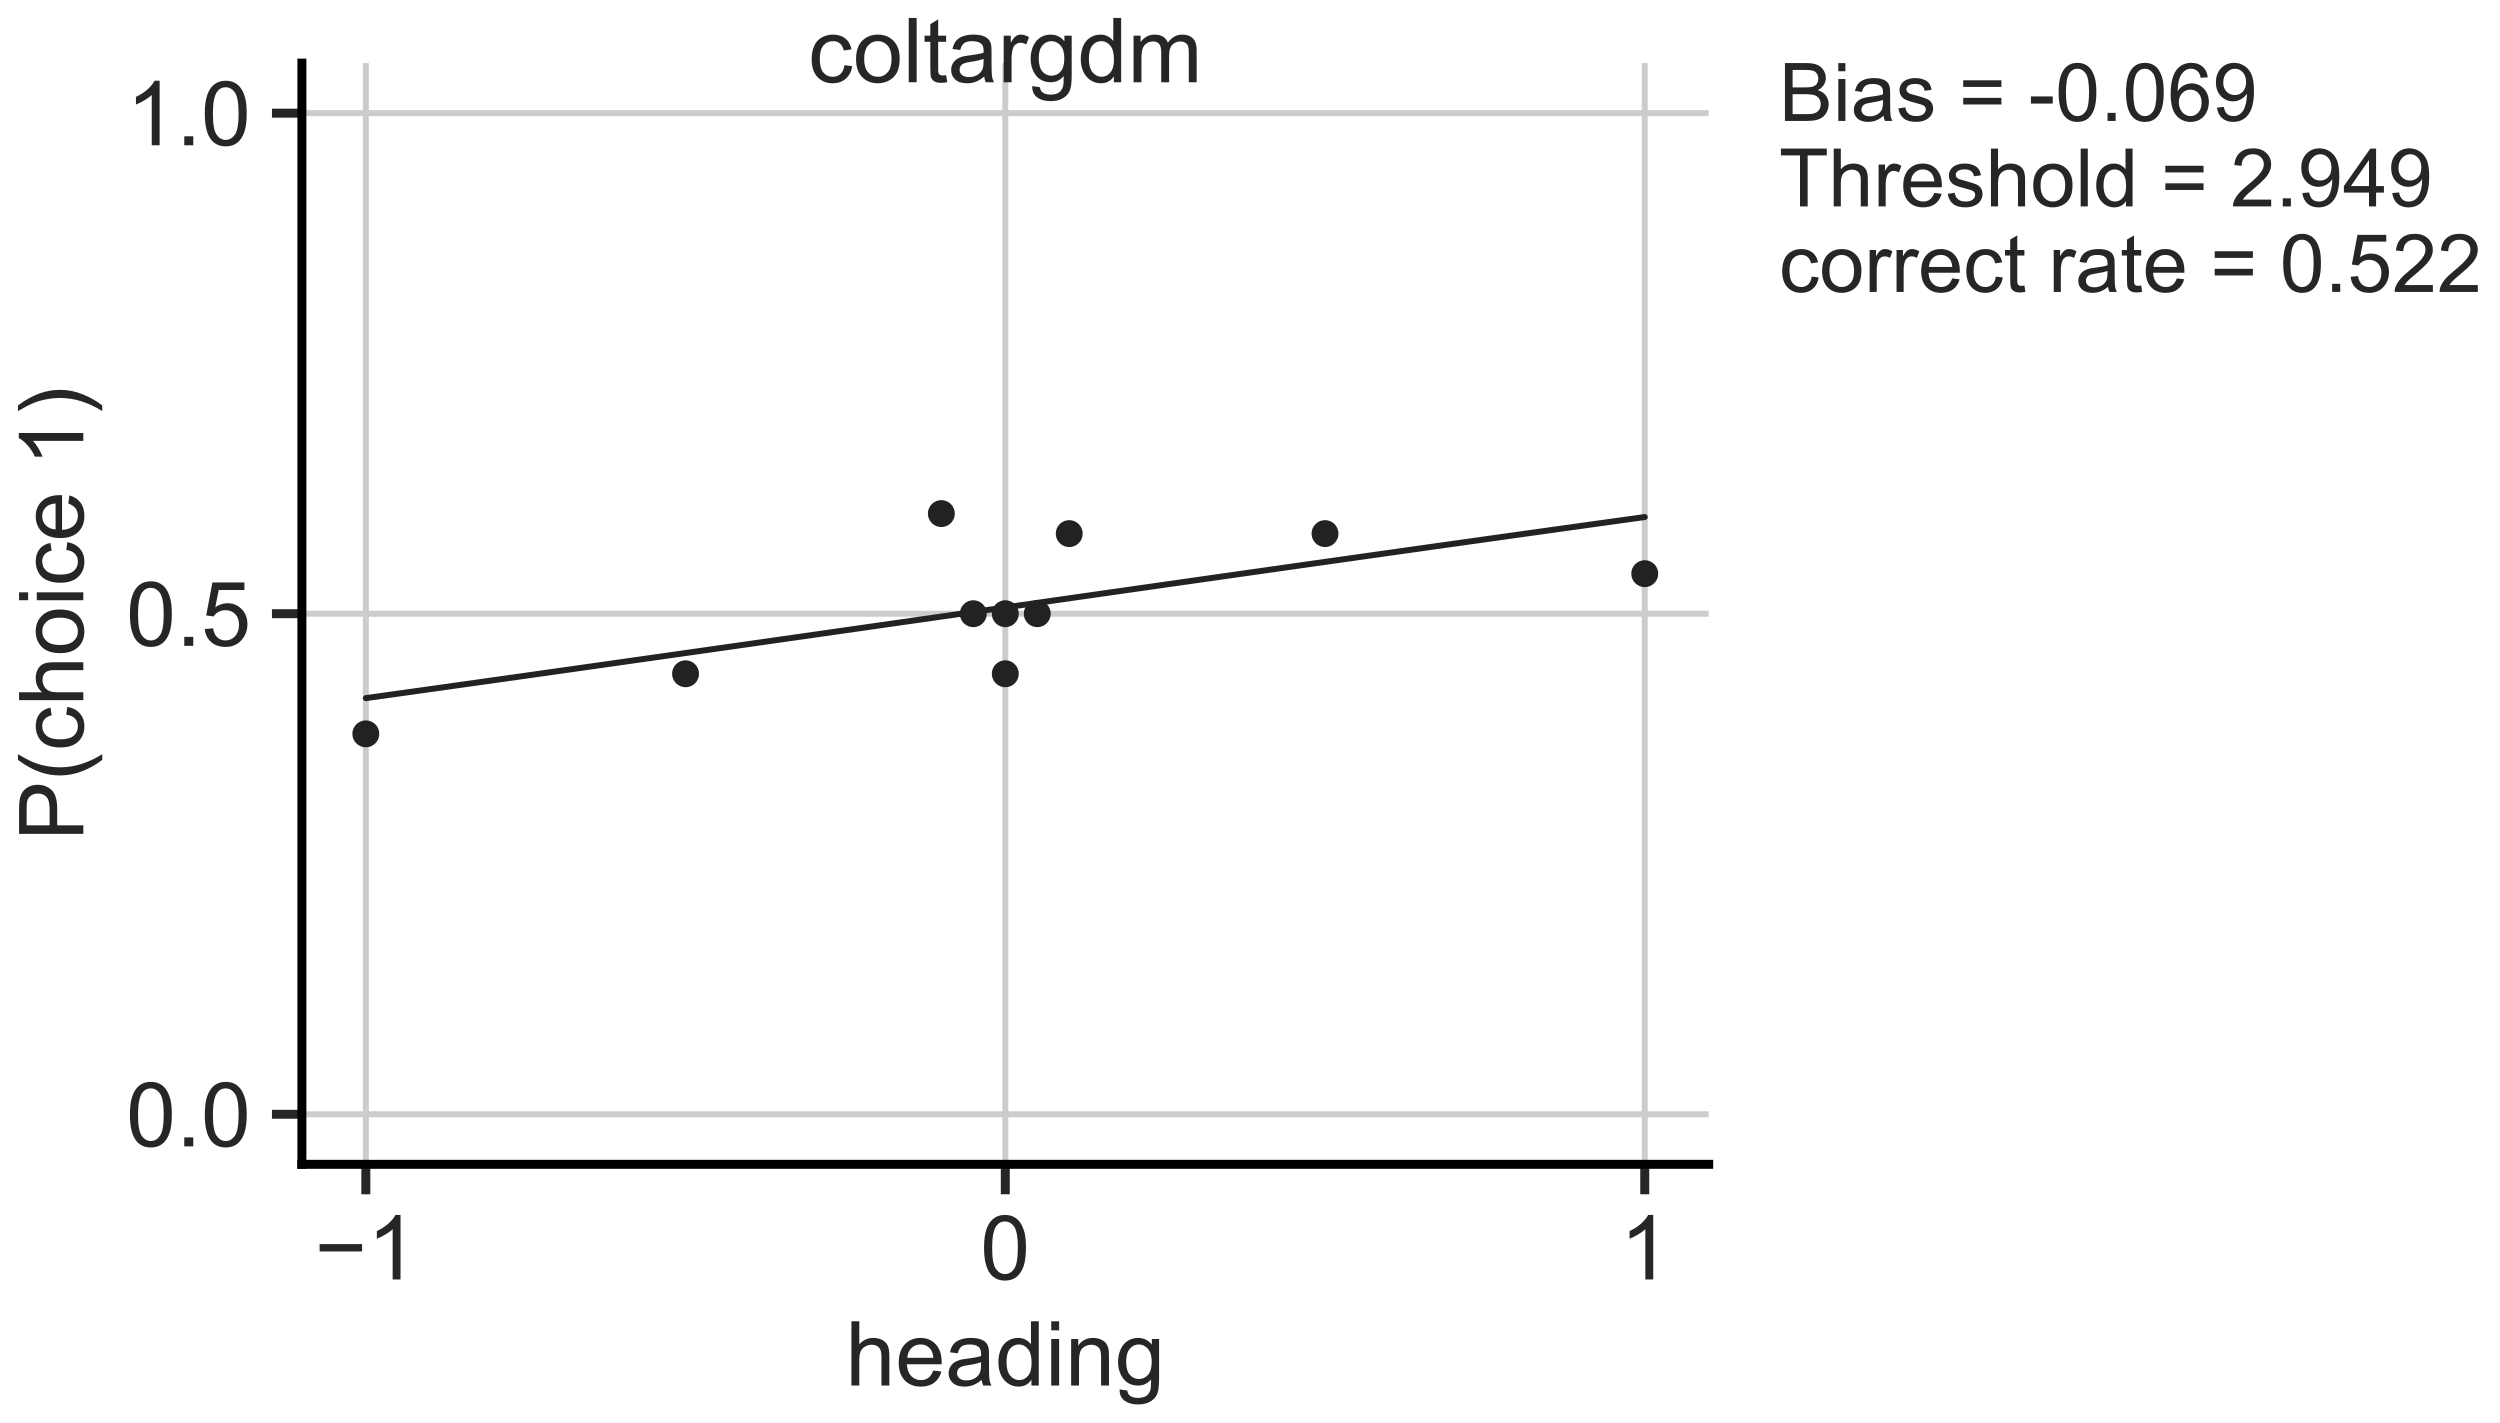
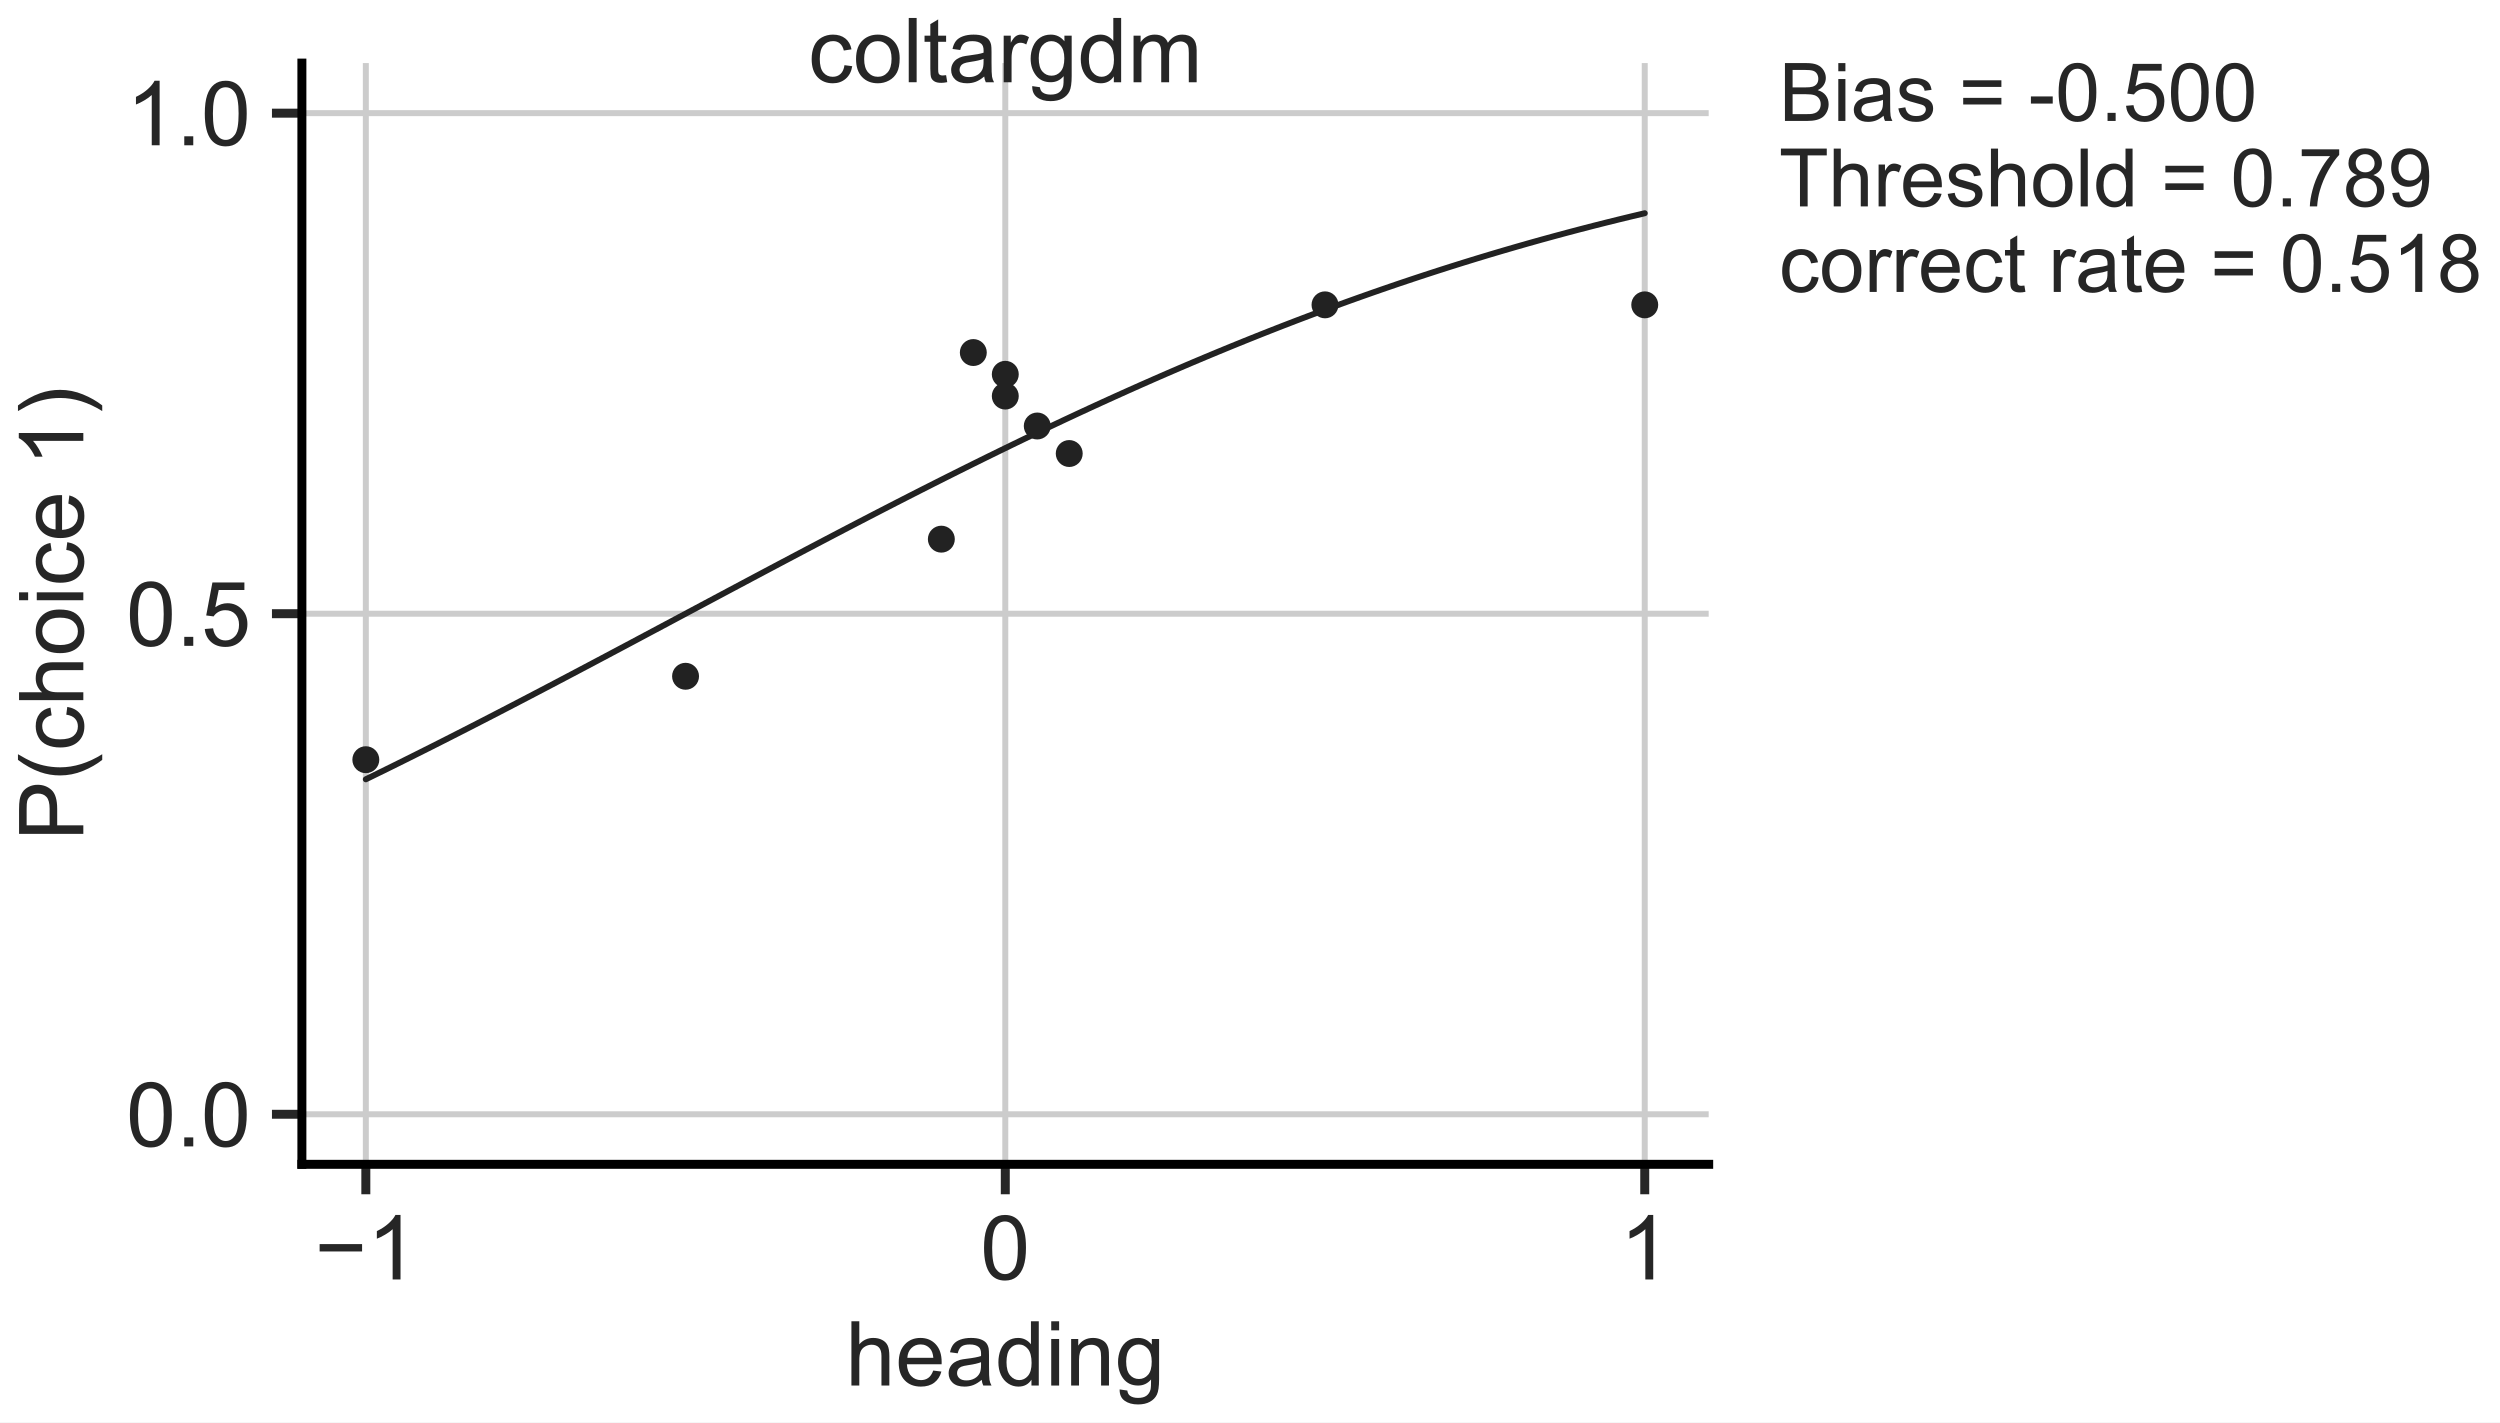
<svg xmlns="http://www.w3.org/2000/svg" xmlns:xlink="http://www.w3.org/1999/xlink" width="417.6pt" height="237.6pt" viewBox="0 0 417.6 237.6" version="1.1">
  <defs>
    <style type="text/css">*{stroke-linejoin: round; stroke-linecap: butt}</style>
  </defs>
  <g id="figure_1">
    <g id="patch_1">
      <path d="M 0 237.6  L 417.6 237.6  L 417.6 0  L 0 0  z " style="fill: #ffffff" />
    </g>
    <g id="axes_1">
      <g id="patch_2">
-         <path d="M 50.427 194.488  L 285.42 194.488  L 285.42 10.539  L 50.427 10.539  L 50.427 194.488  z " style="fill: none" />
+         <path d="M 50.427 194.488  L 285.419 194.488  L 285.419 10.539  L 50.427 10.539  L 50.427 194.488  z " style="fill: none" />
      </g>
      <g id="matplotlib.axis_1">
        <g id="xtick_1">
          <g id="line2d_1">
-             <path d="M 61.108 194.488  L 61.108 10.539  " clip-path="url(#p5c71622025)" style="fill: none; stroke: #cccccc; stroke-linecap: round" />
+             <path d="M 61.108 194.488  L 61.108 10.539  " clip-path="url(#pe074ad12a8)" style="fill: none; stroke: #cccccc; stroke-linecap: round" />
          </g>
          <g id="line2d_2">
            <defs>
-               <path id="m16ece3a581" d="M 0 0  L 0 5  " style="stroke: #262626; stroke-width: 1.5" />
+               <path id="m5ae8c6a9bc" d="M 0 0  L 0 5  " style="stroke: #262626; stroke-width: 1.5" />
            </defs>
            <g>
-               <use xlink:href="#m16ece3a581" x="61.108" y="194.488" style="fill: #262626; stroke: #262626; stroke-width: 1.5" />
+               <use xlink:href="#m5ae8c6a9bc" x="61.108" y="194.488" style="fill: #262626; stroke: #262626; stroke-width: 1.5" />
            </g>
          </g>
          <g id="text_1">
-             <g style="fill: #262626" transform="translate(52.55712 213.7248) scale(0.15 -0.15)">
+             <g style="fill: #262626" transform="translate(52.5571 213.7248) scale(0.15 -0.15)">
              <defs>
                <path id="ArialMT-2212" d="M 3381 1997  L 356 1997  L 356 2522  L 3381 2522  L 3381 1997  z " transform="scale(0.015625)" />
                <path id="ArialMT-31" d="M 2384 0  L 1822 0  L 1822 3584  Q 1619 3391 1289 3197  Q 959 3003 697 2906  L 697 3450  Q 1169 3672 1522 3987  Q 1875 4303 2022 4600  L 2384 4600  L 2384 0  z " transform="scale(0.015625)" />
              </defs>
              <use xlink:href="#ArialMT-2212" />
              <use xlink:href="#ArialMT-31" x="58.398" />
            </g>
          </g>
        </g>
        <g id="xtick_2">
          <g id="line2d_3">
-             <path d="M 167.923 194.488  L 167.923 10.539  " clip-path="url(#p5c71622025)" style="fill: none; stroke: #cccccc; stroke-linecap: round" />
+             <path d="M 167.923 194.488  L 167.923 10.539  " clip-path="url(#pe074ad12a8)" style="fill: none; stroke: #cccccc; stroke-linecap: round" />
          </g>
          <g id="line2d_4">
            <g>
-               <use xlink:href="#m16ece3a581" x="167.923" y="194.488" style="fill: #262626; stroke: #262626; stroke-width: 1.5" />
+               <use xlink:href="#m5ae8c6a9bc" x="167.923" y="194.488" style="fill: #262626; stroke: #262626; stroke-width: 1.5" />
            </g>
          </g>
          <g id="text_2">
-             <g style="fill: #262626" transform="translate(163.7525 213.7248) scale(0.15 -0.15)">
+             <g style="fill: #262626" transform="translate(163.7523 213.7248) scale(0.15 -0.15)">
              <defs>
                <path id="ArialMT-30" d="M 266 2259  Q 266 3072 433 3567  Q 600 4063 929 4331  Q 1259 4600 1759 4600  Q 2128 4600 2406 4451  Q 2684 4303 2865 4023  Q 3047 3744 3150 3342  Q 3253 2941 3253 2259  Q 3253 1453 3087 958  Q 2922 463 2592 192  Q 2263 -78 1759 -78  Q 1097 -78 719 397  Q 266 969 266 2259  z M 844 2259  Q 844 1131 1108 757  Q 1372 384 1759 384  Q 2147 384 2411 759  Q 2675 1134 2675 2259  Q 2675 3391 2411 3762  Q 2147 4134 1753 4134  Q 1366 4134 1134 3806  Q 844 3388 844 2259  z " transform="scale(0.015625)" />
              </defs>
              <use xlink:href="#ArialMT-30" />
            </g>
          </g>
        </g>
        <g id="xtick_3">
          <g id="line2d_5">
-             <path d="M 274.738 194.488  L 274.738 10.539  " clip-path="url(#p5c71622025)" style="fill: none; stroke: #cccccc; stroke-linecap: round" />
+             <path d="M 274.738 194.488  L 274.738 10.539  " clip-path="url(#pe074ad12a8)" style="fill: none; stroke: #cccccc; stroke-linecap: round" />
          </g>
          <g id="line2d_6">
            <g>
-               <use xlink:href="#m16ece3a581" x="274.738" y="194.488" style="fill: #262626; stroke: #262626; stroke-width: 1.5" />
+               <use xlink:href="#m5ae8c6a9bc" x="274.738" y="194.488" style="fill: #262626; stroke: #262626; stroke-width: 1.5" />
            </g>
          </g>
          <g id="text_3">
-             <g style="fill: #262626" transform="translate(270.5675 213.7248) scale(0.15 -0.15)">
+             <g style="fill: #262626" transform="translate(270.567 213.7248) scale(0.15 -0.15)">
              <use xlink:href="#ArialMT-31" />
            </g>
          </g>
        </g>
        <g id="text_4">
-           <g style="fill: #262626" transform="translate(141.2326 231.4427) scale(0.15 -0.15)">
+           <g style="fill: #262626" transform="translate(141.2324 231.4427) scale(0.15 -0.15)">
            <defs>
              <path id="ArialMT-68" d="M 422 0  L 422 4581  L 984 4581  L 984 2938  Q 1378 3394 1978 3394  Q 2347 3394 2619 3248  Q 2891 3103 3008 2847  Q 3125 2591 3125 2103  L 3125 0  L 2563 0  L 2563 2103  Q 2563 2525 2380 2717  Q 2197 2909 1863 2909  Q 1613 2909 1392 2779  Q 1172 2650 1078 2428  Q 984 2206 984 1816  L 984 0  L 422 0  z " transform="scale(0.015625)" />
              <path id="ArialMT-65" d="M 2694 1069  L 3275 997  Q 3138 488 2766 206  Q 2394 -75 1816 -75  Q 1088 -75 661 373  Q 234 822 234 1631  Q 234 2469 665 2931  Q 1097 3394 1784 3394  Q 2450 3394 2872 2941  Q 3294 2488 3294 1666  Q 3294 1616 3291 1516  L 816 1516  Q 847 969 1125 678  Q 1403 388 1819 388  Q 2128 388 2347 550  Q 2566 713 2694 1069  z M 847 1978  L 2700 1978  Q 2663 2397 2488 2606  Q 2219 2931 1791 2931  Q 1403 2931 1139 2672  Q 875 2413 847 1978  z " transform="scale(0.015625)" />
              <path id="ArialMT-61" d="M 2588 409  Q 2275 144 1986 34  Q 1697 -75 1366 -75  Q 819 -75 525 192  Q 231 459 231 875  Q 231 1119 342 1320  Q 453 1522 633 1644  Q 813 1766 1038 1828  Q 1203 1872 1538 1913  Q 2219 1994 2541 2106  Q 2544 2222 2544 2253  Q 2544 2597 2384 2738  Q 2169 2928 1744 2928  Q 1347 2928 1158 2789  Q 969 2650 878 2297  L 328 2372  Q 403 2725 575 2942  Q 747 3159 1072 3276  Q 1397 3394 1825 3394  Q 2250 3394 2515 3294  Q 2781 3194 2906 3042  Q 3031 2891 3081 2659  Q 3109 2516 3109 2141  L 3109 1391  Q 3109 606 3145 398  Q 3181 191 3288 0  L 2700 0  Q 2613 175 2588 409  z M 2541 1666  Q 2234 1541 1622 1453  Q 1275 1403 1131 1340  Q 988 1278 909 1158  Q 831 1038 831 891  Q 831 666 1001 516  Q 1172 366 1500 366  Q 1825 366 2078 508  Q 2331 650 2450 897  Q 2541 1088 2541 1459  L 2541 1666  z " transform="scale(0.015625)" />
              <path id="ArialMT-64" d="M 2575 0  L 2575 419  Q 2259 -75 1647 -75  Q 1250 -75 917 144  Q 584 363 401 755  Q 219 1147 219 1656  Q 219 2153 384 2558  Q 550 2963 881 3178  Q 1213 3394 1622 3394  Q 1922 3394 2156 3267  Q 2391 3141 2538 2938  L 2538 4581  L 3097 4581  L 3097 0  L 2575 0  z M 797 1656  Q 797 1019 1065 703  Q 1334 388 1700 388  Q 2069 388 2326 689  Q 2584 991 2584 1609  Q 2584 2291 2321 2609  Q 2059 2928 1675 2928  Q 1300 2928 1048 2622  Q 797 2316 797 1656  z " transform="scale(0.015625)" />
              <path id="ArialMT-69" d="M 425 3934  L 425 4581  L 988 4581  L 988 3934  L 425 3934  z M 425 0  L 425 3319  L 988 3319  L 988 0  L 425 0  z " transform="scale(0.015625)" />
              <path id="ArialMT-6e" d="M 422 0  L 422 3319  L 928 3319  L 928 2847  Q 1294 3394 1984 3394  Q 2284 3394 2536 3286  Q 2788 3178 2913 3003  Q 3038 2828 3088 2588  Q 3119 2431 3119 2041  L 3119 0  L 2556 0  L 2556 2019  Q 2556 2363 2490 2533  Q 2425 2703 2258 2804  Q 2091 2906 1866 2906  Q 1506 2906 1245 2678  Q 984 2450 984 1813  L 984 0  L 422 0  z " transform="scale(0.015625)" />
              <path id="ArialMT-67" d="M 319 -275  L 866 -356  Q 900 -609 1056 -725  Q 1266 -881 1628 -881  Q 2019 -881 2231 -725  Q 2444 -569 2519 -288  Q 2563 -116 2559 434  Q 2191 0 1641 0  Q 956 0 581 494  Q 206 988 206 1678  Q 206 2153 378 2554  Q 550 2956 876 3175  Q 1203 3394 1644 3394  Q 2231 3394 2613 2919  L 2613 3319  L 3131 3319  L 3131 450  Q 3131 -325 2973 -648  Q 2816 -972 2473 -1159  Q 2131 -1347 1631 -1347  Q 1038 -1347 672 -1080  Q 306 -813 319 -275  z M 784 1719  Q 784 1066 1043 766  Q 1303 466 1694 466  Q 2081 466 2343 764  Q 2606 1063 2606 1700  Q 2606 2309 2336 2618  Q 2066 2928 1684 2928  Q 1309 2928 1046 2623  Q 784 2319 784 1719  z " transform="scale(0.015625)" />
            </defs>
            <use xlink:href="#ArialMT-68" />
            <use xlink:href="#ArialMT-65" x="55.615" />
            <use xlink:href="#ArialMT-61" x="111.23" />
            <use xlink:href="#ArialMT-64" x="166.846" />
            <use xlink:href="#ArialMT-69" x="222.461" />
            <use xlink:href="#ArialMT-6e" x="244.678" />
            <use xlink:href="#ArialMT-67" x="300.293" />
          </g>
        </g>
      </g>
      <g id="matplotlib.axis_2">
        <g id="ytick_1">
          <g id="line2d_7">
-             <path d="M 50.427 186.127  L 285.42 186.127  " clip-path="url(#p5c71622025)" style="fill: none; stroke: #cccccc; stroke-linecap: round" />
+             <path d="M 50.427 186.127  L 285.419 186.127  " clip-path="url(#pe074ad12a8)" style="fill: none; stroke: #cccccc; stroke-linecap: round" />
          </g>
          <g id="line2d_8">
            <defs>
-               <path id="mba3c261880" d="M 0 0  L -5 0  " style="stroke: #262626; stroke-width: 1.5" />
+               <path id="m63b6a19d0d" d="M 0 0  L -5 0  " style="stroke: #262626; stroke-width: 1.5" />
            </defs>
            <g>
-               <use xlink:href="#mba3c261880" x="50.427" y="186.127" style="fill: #262626; stroke: #262626; stroke-width: 1.5" />
+               <use xlink:href="#m63b6a19d0d" x="50.427" y="186.127" style="fill: #262626; stroke: #262626; stroke-width: 1.5" />
            </g>
          </g>
          <g id="text_5">
            <g style="fill: #262626" transform="translate(21.0768 191.4951) scale(0.15 -0.15)">
              <defs>
                <path id="ArialMT-2e" d="M 581 0  L 581 641  L 1222 641  L 1222 0  L 581 0  z " transform="scale(0.015625)" />
              </defs>
              <use xlink:href="#ArialMT-30" />
              <use xlink:href="#ArialMT-2e" x="55.615" />
              <use xlink:href="#ArialMT-30" x="83.398" />
            </g>
          </g>
        </g>
        <g id="ytick_2">
          <g id="line2d_9">
-             <path d="M 50.427 102.514  L 285.42 102.514  " clip-path="url(#p5c71622025)" style="fill: none; stroke: #cccccc; stroke-linecap: round" />
+             <path d="M 50.427 102.514  L 285.419 102.514  " clip-path="url(#pe074ad12a8)" style="fill: none; stroke: #cccccc; stroke-linecap: round" />
          </g>
          <g id="line2d_10">
            <g>
-               <use xlink:href="#mba3c261880" x="50.427" y="102.514" style="fill: #262626; stroke: #262626; stroke-width: 1.5" />
+               <use xlink:href="#m63b6a19d0d" x="50.427" y="102.514" style="fill: #262626; stroke: #262626; stroke-width: 1.5" />
            </g>
          </g>
          <g id="text_6">
            <g style="fill: #262626" transform="translate(21.0768 107.8819) scale(0.15 -0.15)">
              <defs>
                <path id="ArialMT-35" d="M 266 1200  L 856 1250  Q 922 819 1161 601  Q 1400 384 1738 384  Q 2144 384 2425 690  Q 2706 997 2706 1503  Q 2706 1984 2436 2262  Q 2166 2541 1728 2541  Q 1456 2541 1237 2417  Q 1019 2294 894 2097  L 366 2166  L 809 4519  L 3088 4519  L 3088 3981  L 1259 3981  L 1013 2750  Q 1425 3038 1878 3038  Q 2478 3038 2890 2622  Q 3303 2206 3303 1553  Q 3303 931 2941 478  Q 2500 -78 1738 -78  Q 1113 -78 717 272  Q 322 622 266 1200  z " transform="scale(0.015625)" />
              </defs>
              <use xlink:href="#ArialMT-30" />
              <use xlink:href="#ArialMT-2e" x="55.615" />
              <use xlink:href="#ArialMT-35" x="83.398" />
            </g>
          </g>
        </g>
        <g id="ytick_3">
          <g id="line2d_11">
-             <path d="M 50.427 18.9  L 285.42 18.9  " clip-path="url(#p5c71622025)" style="fill: none; stroke: #cccccc; stroke-linecap: round" />
+             <path d="M 50.427 18.9  L 285.419 18.9  " clip-path="url(#pe074ad12a8)" style="fill: none; stroke: #cccccc; stroke-linecap: round" />
          </g>
          <g id="line2d_12">
            <g>
-               <use xlink:href="#mba3c261880" x="50.427" y="18.9" style="fill: #262626; stroke: #262626; stroke-width: 1.5" />
+               <use xlink:href="#m63b6a19d0d" x="50.427" y="18.9" style="fill: #262626; stroke: #262626; stroke-width: 1.5" />
            </g>
          </g>
          <g id="text_7">
            <g style="fill: #262626" transform="translate(21.0768 24.26872) scale(0.15 -0.15)">
              <use xlink:href="#ArialMT-31" />
              <use xlink:href="#ArialMT-2e" x="55.615" />
              <use xlink:href="#ArialMT-30" x="83.398" />
            </g>
          </g>
        </g>
        <g id="text_8">
          <g style="fill: #262626" transform="translate(13.91977 140.4436) rotate(-90) scale(0.15 -0.15)">
            <defs>
              <path id="ArialMT-50" d="M 494 0  L 494 4581  L 2222 4581  Q 2678 4581 2919 4538  Q 3256 4481 3484 4323  Q 3713 4166 3852 3881  Q 3991 3597 3991 3256  Q 3991 2672 3619 2267  Q 3247 1863 2275 1863  L 1100 1863  L 1100 0  L 494 0  z M 1100 2403  L 2284 2403  Q 2872 2403 3119 2622  Q 3366 2841 3366 3238  Q 3366 3525 3220 3729  Q 3075 3934 2838 4000  Q 2684 4041 2272 4041  L 1100 4041  L 1100 2403  z " transform="scale(0.015625)" />
              <path id="ArialMT-28" d="M 1497 -1347  Q 1031 -759 709 28  Q 388 816 388 1659  Q 388 2403 628 3084  Q 909 3875 1497 4659  L 1900 4659  Q 1522 4009 1400 3731  Q 1209 3300 1100 2831  Q 966 2247 966 1656  Q 966 153 1900 -1347  L 1497 -1347  z " transform="scale(0.015625)" />
              <path id="ArialMT-63" d="M 2588 1216  L 3141 1144  Q 3050 572 2676 248  Q 2303 -75 1759 -75  Q 1078 -75 664 370  Q 250 816 250 1647  Q 250 2184 428 2587  Q 606 2991 970 3192  Q 1334 3394 1763 3394  Q 2303 3394 2647 3120  Q 2991 2847 3088 2344  L 2541 2259  Q 2463 2594 2264 2762  Q 2066 2931 1784 2931  Q 1359 2931 1093 2626  Q 828 2322 828 1663  Q 828 994 1084 691  Q 1341 388 1753 388  Q 2084 388 2306 591  Q 2528 794 2588 1216  z " transform="scale(0.015625)" />
              <path id="ArialMT-6f" d="M 213 1659  Q 213 2581 725 3025  Q 1153 3394 1769 3394  Q 2453 3394 2887 2945  Q 3322 2497 3322 1706  Q 3322 1066 3130 698  Q 2938 331 2570 128  Q 2203 -75 1769 -75  Q 1072 -75 642 372  Q 213 819 213 1659  z M 791 1659  Q 791 1022 1069 705  Q 1347 388 1769 388  Q 2188 388 2466 706  Q 2744 1025 2744 1678  Q 2744 2294 2464 2611  Q 2184 2928 1769 2928  Q 1347 2928 1069 2612  Q 791 2297 791 1659  z " transform="scale(0.015625)" />
              <path id="ArialMT-20" transform="scale(0.015625)" />
              <path id="ArialMT-29" d="M 791 -1347  L 388 -1347  Q 1322 153 1322 1656  Q 1322 2244 1188 2822  Q 1081 3291 891 3722  Q 769 4003 388 4659  L 791 4659  Q 1378 3875 1659 3084  Q 1900 2403 1900 1659  Q 1900 816 1576 28  Q 1253 -759 791 -1347  z " transform="scale(0.015625)" />
            </defs>
            <use xlink:href="#ArialMT-50" />
            <use xlink:href="#ArialMT-28" x="66.699" />
            <use xlink:href="#ArialMT-63" x="100" />
            <use xlink:href="#ArialMT-68" x="150" />
            <use xlink:href="#ArialMT-6f" x="205.615" />
            <use xlink:href="#ArialMT-69" x="261.23" />
            <use xlink:href="#ArialMT-63" x="283.447" />
            <use xlink:href="#ArialMT-65" x="333.447" />
            <use xlink:href="#ArialMT-20" x="389.062" />
            <use xlink:href="#ArialMT-31" x="416.846" />
            <use xlink:href="#ArialMT-29" x="472.461" />
          </g>
        </g>
      </g>
      <g id="line2d_13">
        <defs>
-           <path id="m630af9e849" d="M 0 1.75  C 0.464 1.75 0.909 1.566 1.237 1.237  C 1.566 0.909 1.75 0.464 1.75 0  C 1.75 -0.464 1.566 -0.909 1.237 -1.237  C 0.909 -1.566 0.464 -1.75 0 -1.75  C -0.464 -1.75 -0.909 -1.566 -1.237 -1.237  C -1.566 -0.909 -1.75 -0.464 -1.75 0  C -1.75 0.464 -1.566 0.909 -1.237 1.237  C -0.909 1.566 -0.464 1.75 0 1.75  z " style="stroke: #222222" />
+           <path id="m7eb725debd" d="M 0 1.75  C 0.464 1.75 0.909 1.566 1.237 1.237  C 1.566 0.909 1.75 0.464 1.75 0  C 1.75 -0.464 1.566 -0.909 1.237 -1.237  C 0.909 -1.566 0.464 -1.75 0 -1.75  C -0.464 -1.75 -0.909 -1.566 -1.237 -1.237  C -1.566 -0.909 -1.75 -0.464 -1.75 0  C -1.75 0.464 -1.566 0.909 -1.237 1.237  C -0.909 1.566 -0.464 1.75 0 1.75  z " style="stroke: #222222" />
        </defs>
-         <g clip-path="url(#p5c71622025)">
-           <use xlink:href="#m630af9e849" x="61.108" y="122.581" style="fill: #222222; stroke: #222222" />
-           <use xlink:href="#m630af9e849" x="274.738" y="95.824" style="fill: #222222; stroke: #222222" />
-           <use xlink:href="#m630af9e849" x="114.516" y="112.547" style="fill: #222222; stroke: #222222" />
-           <use xlink:href="#m630af9e849" x="221.331" y="89.135" style="fill: #222222; stroke: #222222" />
-           <use xlink:href="#m630af9e849" x="157.242" y="85.791" style="fill: #222222; stroke: #222222" />
-           <use xlink:href="#m630af9e849" x="178.605" y="89.135" style="fill: #222222; stroke: #222222" />
-           <use xlink:href="#m630af9e849" x="162.582" y="102.514" style="fill: #222222; stroke: #222222" />
-           <use xlink:href="#m630af9e849" x="173.264" y="102.514" style="fill: #222222; stroke: #222222" />
-           <use xlink:href="#m630af9e849" x="167.923" y="102.514" style="fill: #222222; stroke: #222222" />
-           <use xlink:href="#m630af9e849" x="167.923" y="112.547" style="fill: #222222; stroke: #222222" />
+         <g clip-path="url(#pe074ad12a8)">
+           <use xlink:href="#m7eb725debd" x="61.108" y="126.901" style="fill: #222222; stroke: #222222" />
+           <use xlink:href="#m7eb725debd" x="274.738" y="50.922" style="fill: #222222; stroke: #222222" />
+           <use xlink:href="#m7eb725debd" x="114.516" y="112.965" style="fill: #222222; stroke: #222222" />
+           <use xlink:href="#m7eb725debd" x="221.33" y="50.922" style="fill: #222222; stroke: #222222" />
+           <use xlink:href="#m7eb725debd" x="157.242" y="90.061" style="fill: #222222; stroke: #222222" />
+           <use xlink:href="#m7eb725debd" x="178.604" y="75.757" style="fill: #222222; stroke: #222222" />
+           <use xlink:href="#m7eb725debd" x="162.582" y="58.889" style="fill: #222222; stroke: #222222" />
+           <use xlink:href="#m7eb725debd" x="173.264" y="71.159" style="fill: #222222; stroke: #222222" />
+           <use xlink:href="#m7eb725debd" x="167.923" y="66.16" style="fill: #222222; stroke: #222222" />
+           <use xlink:href="#m7eb725debd" x="167.923" y="62.525" style="fill: #222222; stroke: #222222" />
        </g>
      </g>
      <g id="line2d_14">
-         <path d="M 61.108 116.617  L 63.266 116.316  L 65.424 116.014  L 67.582 115.712  L 69.74 115.409  L 71.898 115.107  L 74.056 114.804  L 76.213 114.501  L 78.371 114.197  L 80.529 113.894  L 82.687 113.59  L 84.845 113.286  L 87.003 112.981  L 89.161 112.677  L 91.319 112.372  L 93.476 112.067  L 95.634 111.762  L 97.792 111.456  L 99.95 111.151  L 102.108 110.845  L 104.266 110.539  L 106.424 110.233  L 108.582 109.927  L 110.739 109.62  L 112.897 109.314  L 115.055 109.007  L 117.213 108.7  L 119.371 108.393  L 121.529 108.086  L 123.687 107.779  L 125.845 107.471  L 128.002 107.164  L 130.16 106.856  L 132.318 106.549  L 134.476 106.241  L 136.634 105.933  L 138.792 105.625  L 140.95 105.317  L 143.108 105.009  L 145.266 104.701  L 147.423 104.393  L 149.581 104.085  L 151.739 103.777  L 153.897 103.469  L 156.055 103.16  L 158.213 102.852  L 160.371 102.544  L 162.529 102.236  L 164.686 101.927  L 166.844 101.619  L 169.002 101.311  L 171.16 101.003  L 173.318 100.695  L 175.476 100.386  L 177.634 100.078  L 179.792 99.77  L 181.949 99.462  L 184.107 99.154  L 186.265 98.847  L 188.423 98.539  L 190.581 98.231  L 192.739 97.924  L 194.897 97.616  L 197.055 97.309  L 199.212 97.002  L 201.37 96.694  L 203.528 96.387  L 205.686 96.08  L 207.844 95.774  L 210.002 95.467  L 212.16 95.161  L 214.318 94.854  L 216.475 94.548  L 218.633 94.242  L 220.791 93.936  L 222.949 93.631  L 225.107 93.325  L 227.265 93.02  L 229.423 92.715  L 231.581 92.41  L 233.738 92.106  L 235.896 91.801  L 238.054 91.497  L 240.212 91.193  L 242.37 90.89  L 244.528 90.586  L 246.686 90.283  L 248.844 89.98  L 251.002 89.677  L 253.159 89.375  L 255.317 89.073  L 257.475 88.771  L 259.633 88.469  L 261.791 88.168  L 263.949 87.867  L 266.107 87.567  L 268.265 87.266  L 270.422 86.966  L 272.58 86.667  L 274.738 86.367  " clip-path="url(#p5c71622025)" style="fill: none; stroke: #222222; stroke-linecap: round" />
+         <path d="M 61.108 130.172  L 63.266 129.117  L 65.424 128.055  L 67.582 126.985  L 69.74 125.908  L 71.898 124.825  L 74.056 123.735  L 76.213 122.639  L 78.371 121.538  L 80.529 120.43  L 82.687 119.318  L 84.845 118.201  L 87.003 117.079  L 89.161 115.953  L 91.319 114.823  L 93.476 113.689  L 95.634 112.552  L 97.792 111.412  L 99.95 110.269  L 102.108 109.124  L 104.266 107.978  L 106.424 106.829  L 108.581 105.679  L 110.739 104.529  L 112.897 103.377  L 115.055 102.226  L 117.213 101.074  L 119.371 99.923  L 121.529 98.773  L 123.687 97.624  L 125.844 96.476  L 128.002 95.33  L 130.16 94.186  L 132.318 93.045  L 134.476 91.906  L 136.634 90.771  L 138.792 89.639  L 140.95 88.511  L 143.107 87.387  L 145.265 86.267  L 147.423 85.152  L 149.581 84.042  L 151.739 82.938  L 153.897 81.839  L 156.055 80.746  L 158.213 79.66  L 160.37 78.58  L 162.528 77.506  L 164.686 76.44  L 166.844 75.382  L 169.002 74.33  L 171.16 73.287  L 173.318 72.252  L 175.476 71.225  L 177.633 70.207  L 179.791 69.198  L 181.949 68.197  L 184.107 67.206  L 186.265 66.225  L 188.423 65.253  L 190.581 64.291  L 192.739 63.339  L 194.896 62.397  L 197.054 61.466  L 199.212 60.545  L 201.37 59.635  L 203.528 58.736  L 205.686 57.848  L 207.844 56.971  L 210.002 56.105  L 212.159 55.25  L 214.317 54.407  L 216.475 53.576  L 218.633 52.756  L 220.791 51.948  L 222.949 51.151  L 225.107 50.367  L 227.265 49.594  L 229.422 48.833  L 231.58 48.084  L 233.738 47.347  L 235.896 46.623  L 238.054 45.91  L 240.212 45.209  L 242.37 44.521  L 244.528 43.844  L 246.685 43.18  L 248.843 42.527  L 251.001 41.887  L 253.159 41.258  L 255.317 40.641  L 257.475 40.037  L 259.633 39.444  L 261.791 38.863  L 263.948 38.293  L 266.106 37.735  L 268.264 37.189  L 270.422 36.654  L 272.58 36.131  L 274.738 35.619  " clip-path="url(#pe074ad12a8)" style="fill: none; stroke: #222222; stroke-linecap: round" />
      </g>
      <g id="patch_3">
        <path d="M 50.427 194.488  L 50.427 10.539  " style="fill: none; stroke: #000000; stroke-width: 1.5; stroke-linejoin: miter; stroke-linecap: square" />
      </g>
      <g id="patch_4">
-         <path d="M 50.427 194.488  L 285.42 194.488  " style="fill: none; stroke: #000000; stroke-width: 1.5; stroke-linejoin: miter; stroke-linecap: square" />
+         <path d="M 50.427 194.488  L 285.419 194.488  " style="fill: none; stroke: #000000; stroke-width: 1.5; stroke-linejoin: miter; stroke-linecap: square" />
      </g>
      <g id="text_9">
        <g id="patch_5">
          <path d="M 293.119 55.493  L 418.65 55.493  L 418.65 6.489  L 293.119 6.489  z " style="fill: #ffffff; opacity: 0.7" />
        </g>
-         <g style="fill: #262626" transform="translate(297.1693 20.20209) scale(0.135 -0.135)">
+         <g style="fill: #262626" transform="translate(297.1688 20.20209) scale(0.135 -0.135)">
          <defs>
            <path id="ArialMT-42" d="M 469 0  L 469 4581  L 2188 4581  Q 2713 4581 3030 4442  Q 3347 4303 3526 4014  Q 3706 3725 3706 3409  Q 3706 3116 3547 2856  Q 3388 2597 3066 2438  Q 3481 2316 3704 2022  Q 3928 1728 3928 1328  Q 3928 1006 3792 729  Q 3656 453 3456 303  Q 3256 153 2954 76  Q 2653 0 2216 0  L 469 0  z M 1075 2656  L 2066 2656  Q 2469 2656 2644 2709  Q 2875 2778 2992 2937  Q 3109 3097 3109 3338  Q 3109 3566 3000 3739  Q 2891 3913 2687 3977  Q 2484 4041 1991 4041  L 1075 4041  L 1075 2656  z M 1075 541  L 2216 541  Q 2509 541 2628 563  Q 2838 600 2978 687  Q 3119 775 3209 942  Q 3300 1109 3300 1328  Q 3300 1584 3169 1773  Q 3038 1963 2805 2039  Q 2572 2116 2134 2116  L 1075 2116  L 1075 541  z " transform="scale(0.015625)" />
            <path id="ArialMT-73" d="M 197 991  L 753 1078  Q 800 744 1014 566  Q 1228 388 1613 388  Q 2000 388 2187 545  Q 2375 703 2375 916  Q 2375 1106 2209 1216  Q 2094 1291 1634 1406  Q 1016 1563 777 1677  Q 538 1791 414 1992  Q 291 2194 291 2438  Q 291 2659 392 2848  Q 494 3038 669 3163  Q 800 3259 1026 3326  Q 1253 3394 1513 3394  Q 1903 3394 2198 3281  Q 2494 3169 2634 2976  Q 2775 2784 2828 2463  L 2278 2388  Q 2241 2644 2061 2787  Q 1881 2931 1553 2931  Q 1166 2931 1000 2803  Q 834 2675 834 2503  Q 834 2394 903 2306  Q 972 2216 1119 2156  Q 1203 2125 1616 2013  Q 2213 1853 2448 1751  Q 2684 1650 2818 1456  Q 2953 1263 2953 975  Q 2953 694 2789 445  Q 2625 197 2315 61  Q 2006 -75 1616 -75  Q 969 -75 630 194  Q 291 463 197 991  z " transform="scale(0.015625)" />
            <path id="ArialMT-3d" d="M 3381 2694  L 356 2694  L 356 3219  L 3381 3219  L 3381 2694  z M 3381 1303  L 356 1303  L 356 1828  L 3381 1828  L 3381 1303  z " transform="scale(0.015625)" />
            <path id="ArialMT-2d" d="M 203 1375  L 203 1941  L 1931 1941  L 1931 1375  L 203 1375  z " transform="scale(0.015625)" />
-             <path id="ArialMT-36" d="M 3184 3459  L 2625 3416  Q 2550 3747 2413 3897  Q 2184 4138 1850 4138  Q 1581 4138 1378 3988  Q 1113 3794 959 3422  Q 806 3050 800 2363  Q 1003 2672 1297 2822  Q 1591 2972 1913 2972  Q 2475 2972 2870 2558  Q 3266 2144 3266 1488  Q 3266 1056 3080 686  Q 2894 316 2569 119  Q 2244 -78 1831 -78  Q 1128 -78 684 439  Q 241 956 241 2144  Q 241 3472 731 4075  Q 1159 4600 1884 4600  Q 2425 4600 2770 4297  Q 3116 3994 3184 3459  z M 888 1484  Q 888 1194 1011 928  Q 1134 663 1356 523  Q 1578 384 1822 384  Q 2178 384 2434 671  Q 2691 959 2691 1453  Q 2691 1928 2437 2201  Q 2184 2475 1800 2475  Q 1419 2475 1153 2201  Q 888 1928 888 1484  z " transform="scale(0.015625)" />
-             <path id="ArialMT-39" d="M 350 1059  L 891 1109  Q 959 728 1153 556  Q 1347 384 1650 384  Q 1909 384 2104 503  Q 2300 622 2425 820  Q 2550 1019 2634 1356  Q 2719 1694 2719 2044  Q 2719 2081 2716 2156  Q 2547 1888 2255 1720  Q 1963 1553 1622 1553  Q 1053 1553 659 1965  Q 266 2378 266 3053  Q 266 3750 677 4175  Q 1088 4600 1706 4600  Q 2153 4600 2523 4359  Q 2894 4119 3086 3673  Q 3278 3228 3278 2384  Q 3278 1506 3087 986  Q 2897 466 2520 194  Q 2144 -78 1638 -78  Q 1100 -78 759 220  Q 419 519 350 1059  z M 2653 3081  Q 2653 3566 2395 3850  Q 2138 4134 1775 4134  Q 1400 4134 1122 3828  Q 844 3522 844 3034  Q 844 2597 1108 2323  Q 1372 2050 1759 2050  Q 2150 2050 2401 2323  Q 2653 2597 2653 3081  z " transform="scale(0.015625)" />
          </defs>
          <use xlink:href="#ArialMT-42" />
          <use xlink:href="#ArialMT-69" x="66.699" />
          <use xlink:href="#ArialMT-61" x="88.916" />
          <use xlink:href="#ArialMT-73" x="144.531" />
          <use xlink:href="#ArialMT-20" x="194.531" />
          <use xlink:href="#ArialMT-3d" x="222.314" />
          <use xlink:href="#ArialMT-20" x="280.713" />
          <use xlink:href="#ArialMT-2d" x="308.496" />
          <use xlink:href="#ArialMT-30" x="341.797" />
          <use xlink:href="#ArialMT-2e" x="397.412" />
-           <use xlink:href="#ArialMT-30" x="425.195" />
-           <use xlink:href="#ArialMT-36" x="480.811" />
-           <use xlink:href="#ArialMT-39" x="536.426" />
-         </g>
-         <g style="fill: #262626" transform="translate(297.1693 34.48087) scale(0.135 -0.135)">
+           <use xlink:href="#ArialMT-35" x="425.195" />
+           <use xlink:href="#ArialMT-30" x="480.811" />
+           <use xlink:href="#ArialMT-30" x="536.426" />
+         </g>
+         <g style="fill: #262626" transform="translate(297.1688 34.48087) scale(0.135 -0.135)">
          <defs>
            <path id="ArialMT-54" d="M 1659 0  L 1659 4041  L 150 4041  L 150 4581  L 3781 4581  L 3781 4041  L 2266 4041  L 2266 0  L 1659 0  z " transform="scale(0.015625)" />
            <path id="ArialMT-72" d="M 416 0  L 416 3319  L 922 3319  L 922 2816  Q 1116 3169 1280 3281  Q 1444 3394 1641 3394  Q 1925 3394 2219 3213  L 2025 2691  Q 1819 2813 1613 2813  Q 1428 2813 1281 2702  Q 1134 2591 1072 2394  Q 978 2094 978 1738  L 978 0  L 416 0  z " transform="scale(0.015625)" />
            <path id="ArialMT-6c" d="M 409 0  L 409 4581  L 972 4581  L 972 0  L 409 0  z " transform="scale(0.015625)" />
-             <path id="ArialMT-32" d="M 3222 541  L 3222 0  L 194 0  Q 188 203 259 391  Q 375 700 629 1000  Q 884 1300 1366 1694  Q 2113 2306 2375 2664  Q 2638 3022 2638 3341  Q 2638 3675 2398 3904  Q 2159 4134 1775 4134  Q 1369 4134 1125 3890  Q 881 3647 878 3216  L 300 3275  Q 359 3922 746 4261  Q 1134 4600 1788 4600  Q 2447 4600 2831 4234  Q 3216 3869 3216 3328  Q 3216 3053 3103 2787  Q 2991 2522 2730 2228  Q 2469 1934 1863 1422  Q 1356 997 1212 845  Q 1069 694 975 541  L 3222 541  z " transform="scale(0.015625)" />
-             <path id="ArialMT-34" d="M 2069 0  L 2069 1097  L 81 1097  L 81 1613  L 2172 4581  L 2631 4581  L 2631 1613  L 3250 1613  L 3250 1097  L 2631 1097  L 2631 0  L 2069 0  z M 2069 1613  L 2069 3678  L 634 1613  L 2069 1613  z " transform="scale(0.015625)" />
+             <path id="ArialMT-37" d="M 303 3981  L 303 4522  L 3269 4522  L 3269 4084  Q 2831 3619 2401 2847  Q 1972 2075 1738 1259  Q 1569 684 1522 0  L 944 0  Q 953 541 1156 1306  Q 1359 2072 1739 2783  Q 2119 3494 2547 3981  L 303 3981  z " transform="scale(0.015625)" />
+             <path id="ArialMT-38" d="M 1131 2484  Q 781 2613 612 2850  Q 444 3088 444 3419  Q 444 3919 803 4259  Q 1163 4600 1759 4600  Q 2359 4600 2725 4251  Q 3091 3903 3091 3403  Q 3091 3084 2923 2848  Q 2756 2613 2416 2484  Q 2838 2347 3058 2040  Q 3278 1734 3278 1309  Q 3278 722 2862 322  Q 2447 -78 1769 -78  Q 1091 -78 675 323  Q 259 725 259 1325  Q 259 1772 486 2073  Q 713 2375 1131 2484  z M 1019 3438  Q 1019 3113 1228 2906  Q 1438 2700 1772 2700  Q 2097 2700 2305 2904  Q 2513 3109 2513 3406  Q 2513 3716 2298 3927  Q 2084 4138 1766 4138  Q 1444 4138 1231 3931  Q 1019 3725 1019 3438  z M 838 1322  Q 838 1081 952 856  Q 1066 631 1291 507  Q 1516 384 1775 384  Q 2178 384 2440 643  Q 2703 903 2703 1303  Q 2703 1709 2433 1975  Q 2163 2241 1756 2241  Q 1359 2241 1098 1978  Q 838 1716 838 1322  z " transform="scale(0.015625)" />
+             <path id="ArialMT-39" d="M 350 1059  L 891 1109  Q 959 728 1153 556  Q 1347 384 1650 384  Q 1909 384 2104 503  Q 2300 622 2425 820  Q 2550 1019 2634 1356  Q 2719 1694 2719 2044  Q 2719 2081 2716 2156  Q 2547 1888 2255 1720  Q 1963 1553 1622 1553  Q 1053 1553 659 1965  Q 266 2378 266 3053  Q 266 3750 677 4175  Q 1088 4600 1706 4600  Q 2153 4600 2523 4359  Q 2894 4119 3086 3673  Q 3278 3228 3278 2384  Q 3278 1506 3087 986  Q 2897 466 2520 194  Q 2144 -78 1638 -78  Q 1100 -78 759 220  Q 419 519 350 1059  z M 2653 3081  Q 2653 3566 2395 3850  Q 2138 4134 1775 4134  Q 1400 4134 1122 3828  Q 844 3522 844 3034  Q 844 2597 1108 2323  Q 1372 2050 1759 2050  Q 2150 2050 2401 2323  Q 2653 2597 2653 3081  z " transform="scale(0.015625)" />
          </defs>
          <use xlink:href="#ArialMT-54" />
          <use xlink:href="#ArialMT-68" x="61.084" />
          <use xlink:href="#ArialMT-72" x="116.699" />
          <use xlink:href="#ArialMT-65" x="150" />
          <use xlink:href="#ArialMT-73" x="205.615" />
          <use xlink:href="#ArialMT-68" x="255.615" />
          <use xlink:href="#ArialMT-6f" x="311.23" />
          <use xlink:href="#ArialMT-6c" x="366.846" />
          <use xlink:href="#ArialMT-64" x="389.062" />
          <use xlink:href="#ArialMT-20" x="444.678" />
          <use xlink:href="#ArialMT-3d" x="472.461" />
          <use xlink:href="#ArialMT-20" x="530.859" />
-           <use xlink:href="#ArialMT-32" x="558.643" />
+           <use xlink:href="#ArialMT-30" x="558.643" />
          <use xlink:href="#ArialMT-2e" x="614.258" />
-           <use xlink:href="#ArialMT-39" x="642.041" />
-           <use xlink:href="#ArialMT-34" x="697.656" />
+           <use xlink:href="#ArialMT-37" x="642.041" />
+           <use xlink:href="#ArialMT-38" x="697.656" />
          <use xlink:href="#ArialMT-39" x="753.271" />
        </g>
-         <g style="fill: #262626" transform="translate(297.1693 48.75965) scale(0.135 -0.135)">
+         <g style="fill: #262626" transform="translate(297.1688 48.75965) scale(0.135 -0.135)">
          <defs>
            <path id="ArialMT-74" d="M 1650 503  L 1731 6  Q 1494 -44 1306 -44  Q 1000 -44 831 53  Q 663 150 594 308  Q 525 466 525 972  L 525 2881  L 113 2881  L 113 3319  L 525 3319  L 525 4141  L 1084 4478  L 1084 3319  L 1650 3319  L 1650 2881  L 1084 2881  L 1084 941  Q 1084 700 1114 631  Q 1144 563 1211 522  Q 1278 481 1403 481  Q 1497 481 1650 503  z " transform="scale(0.015625)" />
          </defs>
          <use xlink:href="#ArialMT-63" />
          <use xlink:href="#ArialMT-6f" x="50" />
          <use xlink:href="#ArialMT-72" x="105.615" />
          <use xlink:href="#ArialMT-72" x="138.916" />
          <use xlink:href="#ArialMT-65" x="172.217" />
          <use xlink:href="#ArialMT-63" x="227.832" />
          <use xlink:href="#ArialMT-74" x="277.832" />
          <use xlink:href="#ArialMT-20" x="305.615" />
          <use xlink:href="#ArialMT-72" x="333.398" />
          <use xlink:href="#ArialMT-61" x="366.699" />
          <use xlink:href="#ArialMT-74" x="422.314" />
          <use xlink:href="#ArialMT-65" x="450.098" />
          <use xlink:href="#ArialMT-20" x="505.713" />
          <use xlink:href="#ArialMT-3d" x="533.496" />
          <use xlink:href="#ArialMT-20" x="591.895" />
          <use xlink:href="#ArialMT-30" x="619.678" />
          <use xlink:href="#ArialMT-2e" x="675.293" />
          <use xlink:href="#ArialMT-35" x="703.076" />
-           <use xlink:href="#ArialMT-32" x="758.691" />
-           <use xlink:href="#ArialMT-32" x="814.307" />
+           <use xlink:href="#ArialMT-31" x="758.691" />
+           <use xlink:href="#ArialMT-38" x="814.307" />
        </g>
      </g>
      <g id="text_10">
-         <g style="fill: #262626" transform="translate(134.9959 13.73649) scale(0.15 -0.15)">
+         <g style="fill: #262626" transform="translate(134.9957 13.73649) scale(0.15 -0.15)">
          <defs>
            <path id="ArialMT-6d" d="M 422 0  L 422 3319  L 925 3319  L 925 2853  Q 1081 3097 1340 3245  Q 1600 3394 1931 3394  Q 2300 3394 2536 3241  Q 2772 3088 2869 2813  Q 3263 3394 3894 3394  Q 4388 3394 4653 3120  Q 4919 2847 4919 2278  L 4919 0  L 4359 0  L 4359 2091  Q 4359 2428 4304 2576  Q 4250 2725 4106 2815  Q 3963 2906 3769 2906  Q 3419 2906 3187 2673  Q 2956 2441 2956 1928  L 2956 0  L 2394 0  L 2394 2156  Q 2394 2531 2256 2718  Q 2119 2906 1806 2906  Q 1569 2906 1367 2781  Q 1166 2656 1075 2415  Q 984 2175 984 1722  L 984 0  L 422 0  z " transform="scale(0.015625)" />
          </defs>
          <use xlink:href="#ArialMT-63" />
          <use xlink:href="#ArialMT-6f" x="50" />
          <use xlink:href="#ArialMT-6c" x="105.615" />
          <use xlink:href="#ArialMT-74" x="127.832" />
          <use xlink:href="#ArialMT-61" x="155.615" />
          <use xlink:href="#ArialMT-72" x="211.23" />
          <use xlink:href="#ArialMT-67" x="244.531" />
          <use xlink:href="#ArialMT-64" x="300.146" />
          <use xlink:href="#ArialMT-6d" x="355.762" />
        </g>
      </g>
    </g>
  </g>
  <defs>
-     <clipPath id="p5c71622025">
-       <rect x="50.427" y="10.539" width="234.993" height="183.949" />
+     <clipPath id="pe074ad12a8">
+       <rect x="50.427" y="10.539" width="234.992" height="183.949" />
    </clipPath>
  </defs>
</svg>
